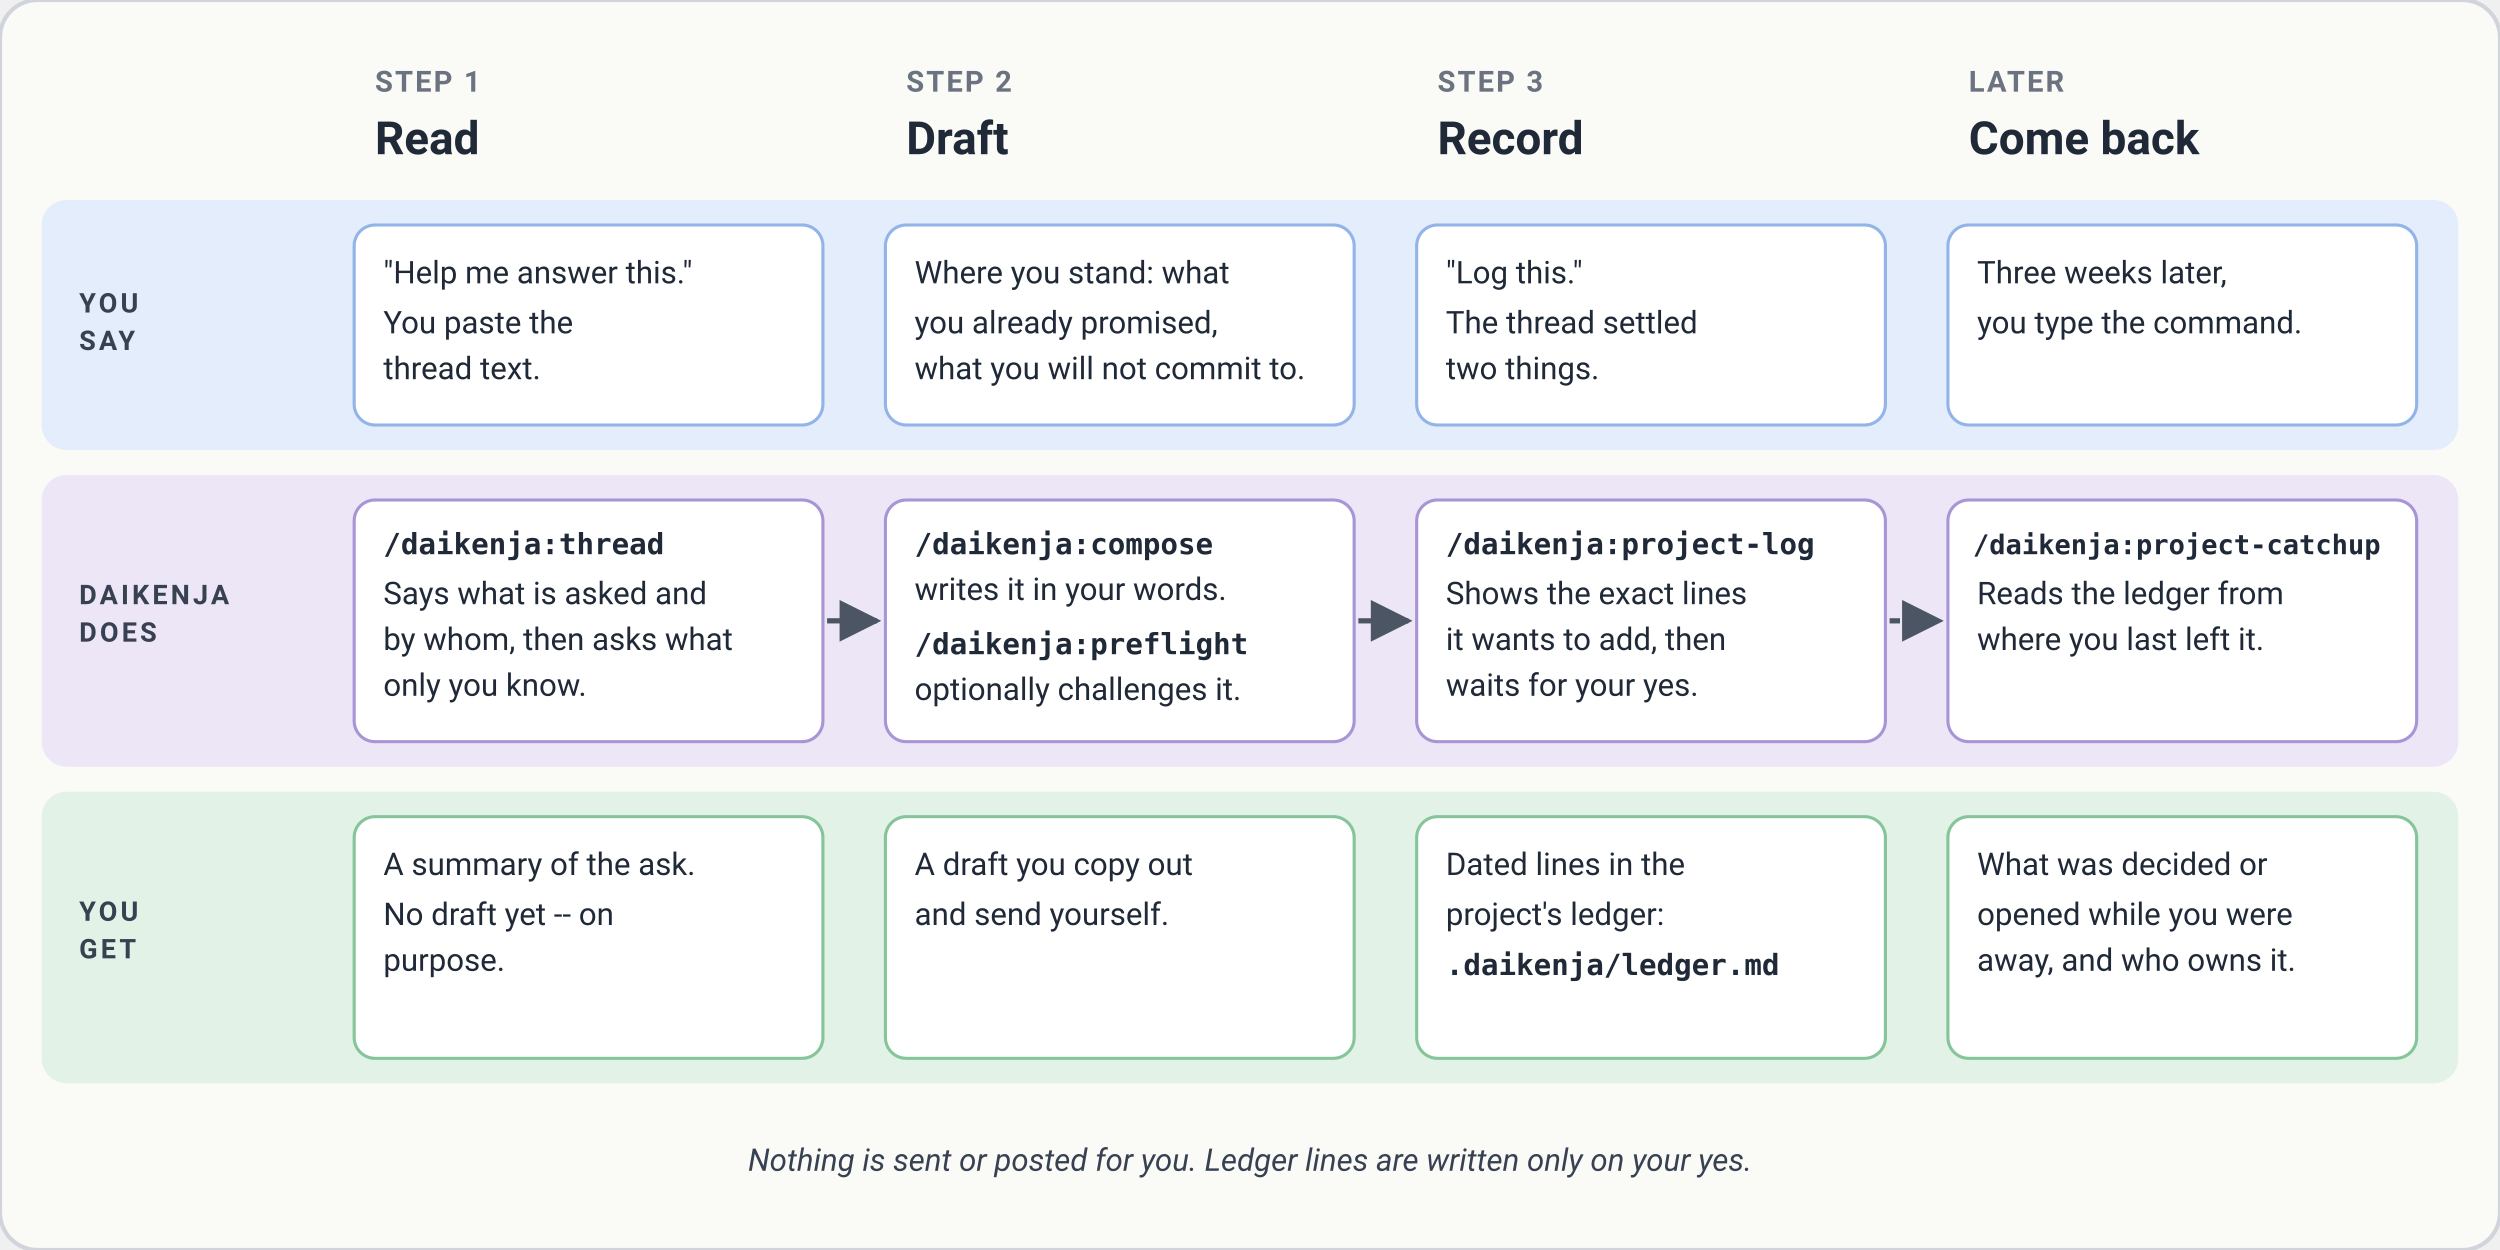
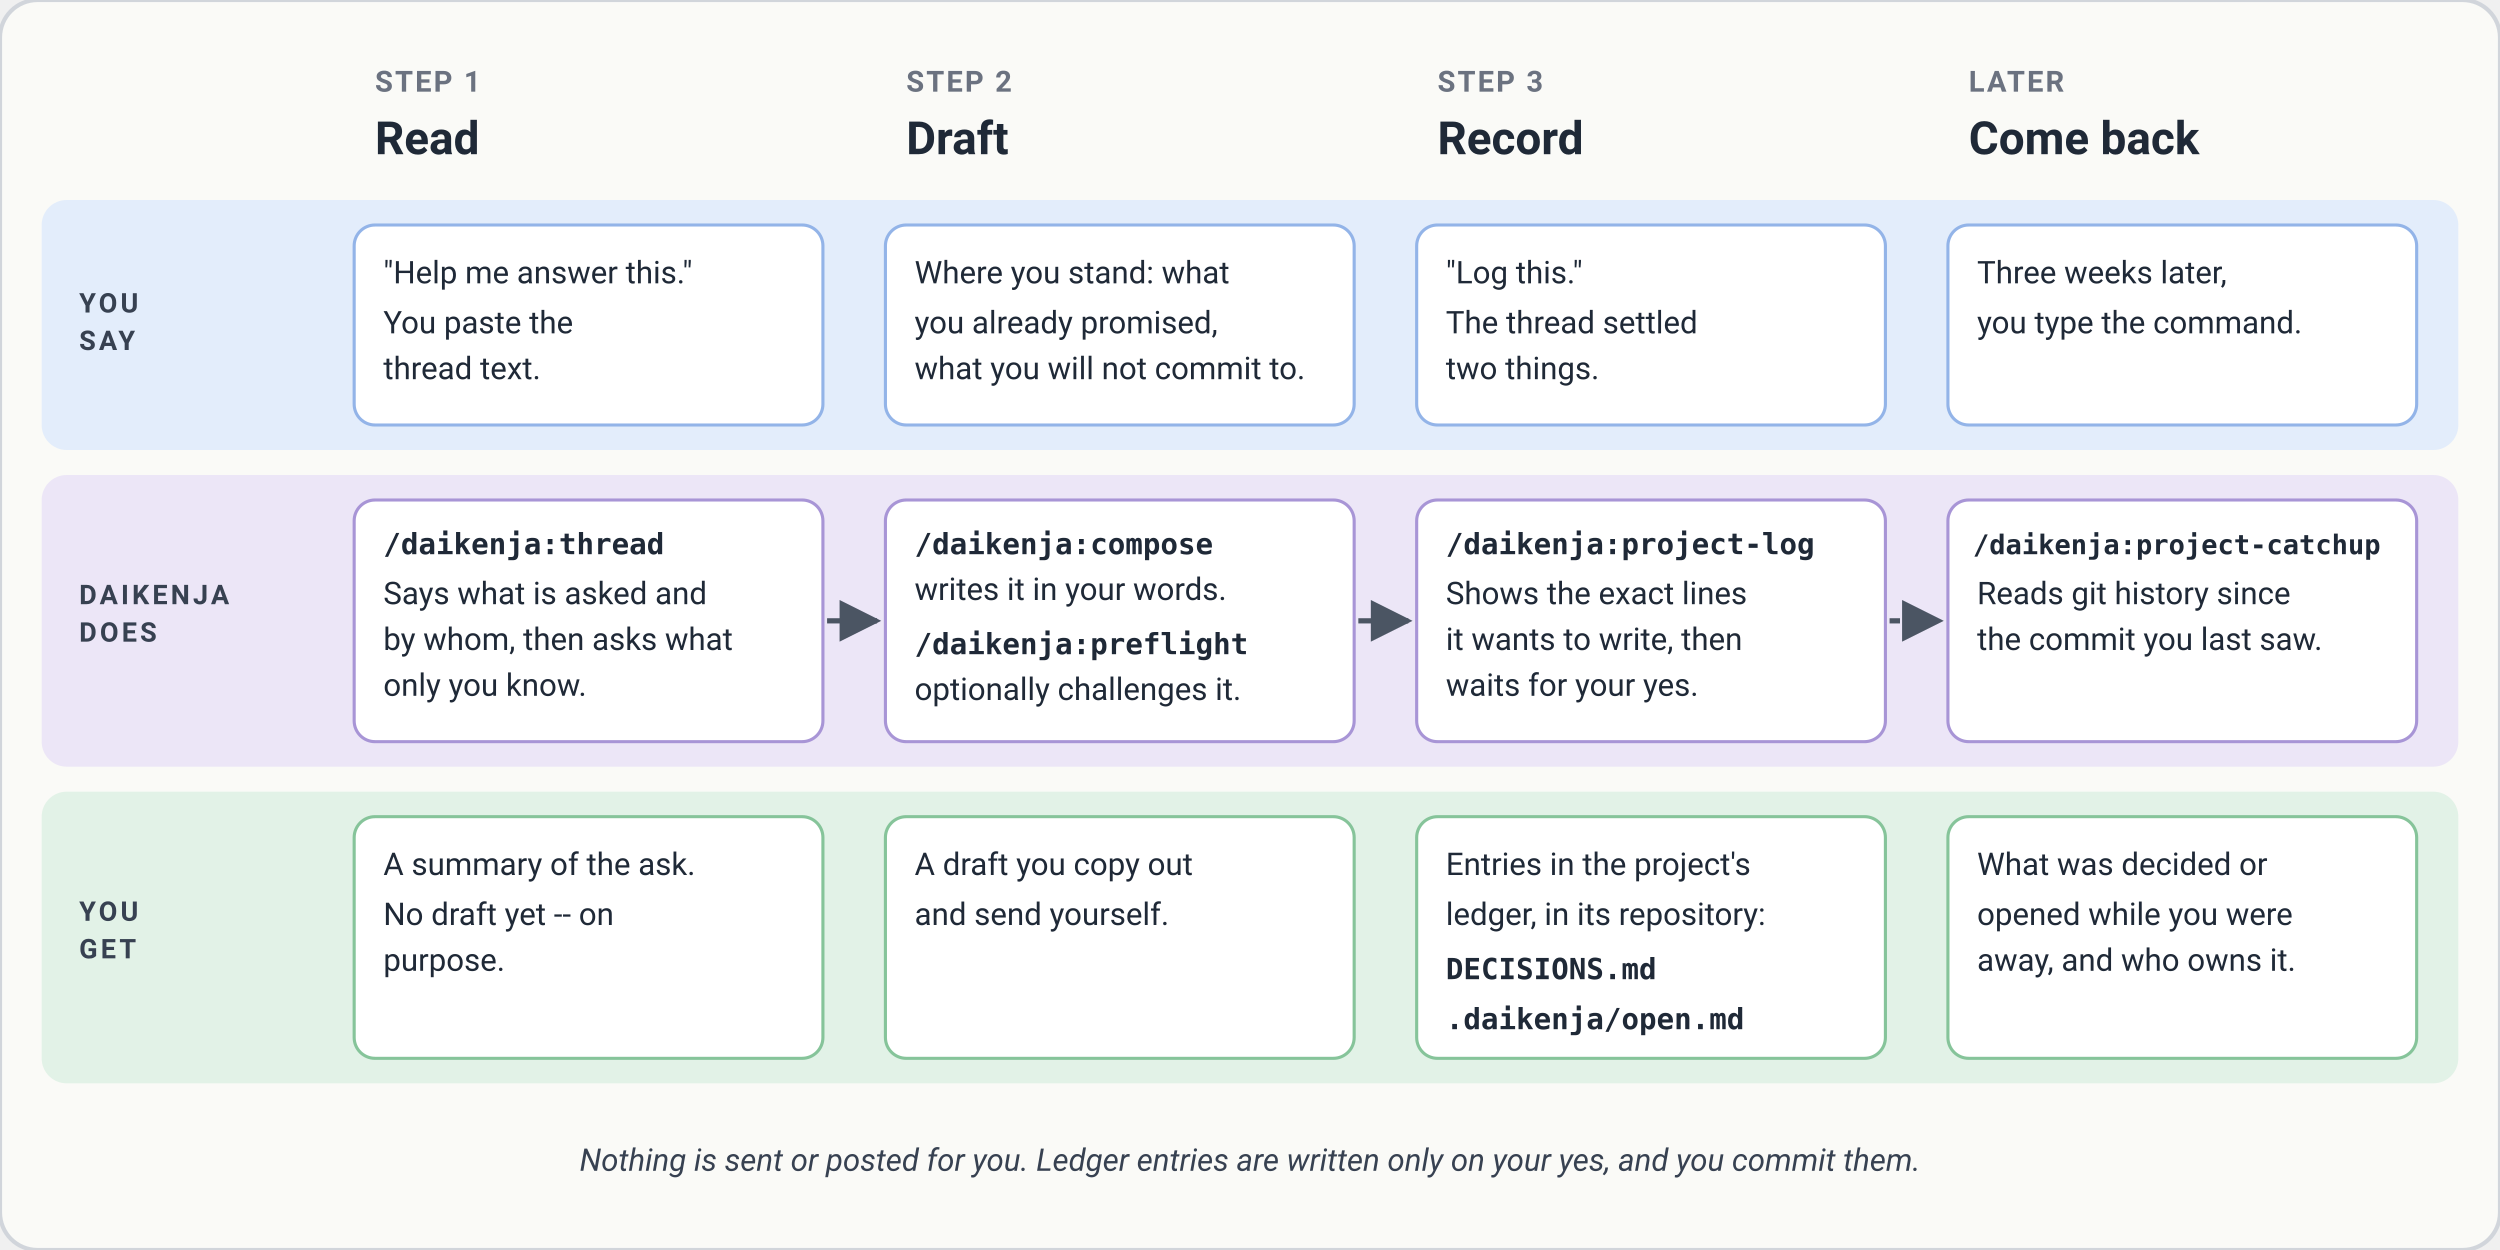
- <svg xmlns="http://www.w3.org/2000/svg" viewBox="0 0 1200 600" width="1200" height="600" role="img" aria-labelledby="title desc" aria-label="The Daikenja loop in four steps. Read: you paste a thread and Daikenja asks what only you know. Draft: it writes the reply and can challenge it before you send. Record: it proposes ledger lines and waits for your yes. Come back: weeks later you type a command and it tells you what changed.">
+ <svg xmlns="http://www.w3.org/2000/svg" viewBox="0 0 1200 600" width="1200" height="600" role="img" aria-labelledby="title desc" aria-label="The Daikenja loop in four steps. Read: you paste a thread and Daikenja asks what only you know. Draft: it writes the reply and can challenge it before you send. Record: it proposes ledger entries and waits for your yes, and writes them to DECISIONS.md and open.md in the project's git repository. Come back: weeks later you type a command and it tells you what changed.">
  <defs>
    <marker id="arrow" viewBox="0 0 10 10" refX="9" refY="5" markerWidth="8" markerHeight="8" orient="auto-start-reverse">
      <path d="M0,0 L10,5 L0,10 z" fill="#4B5563" />
    </marker>
  </defs>
  <style>
    text { font-family: -apple-system, "Segoe UI", Roboto, "Helvetica Neue", Arial, sans-serif; fill: #1F2937; }
    .step { font-size: 22px; font-weight: 700; }
    .num { font-size: 14px; font-weight: 700; fill: #6B7280; letter-spacing: 1px; }
    .lane { font-size: 13px; font-weight: 700; letter-spacing: 1.5px; fill: #374151; }
    .body { font-size: 15px; }
    .code { font-family: ui-monospace, "Cascadia Mono", Consolas, monospace; font-size: 14px; font-weight: 600; }
    .note { font-size: 15px; font-style: italic; fill: #374151; }
  </style>
  <rect x="0" y="0" width="1200" height="600" rx="18" fill="#FAFAF7" stroke="#D1D5DB" stroke-width="2" />
  <rect x="20" y="96" width="1160" height="120" rx="12" fill="#E3EDFB" />
  <rect x="20" y="228" width="1160" height="140" rx="12" fill="#ECE6F7" />
  <rect x="20" y="380" width="1160" height="140" rx="12" fill="#E2F2E7" />
  <text class="lane" x="38" y="150">YOU</text>
  <text class="lane" x="38" y="168">SAY</text>
  <text class="lane" x="38" y="290">DAIKENJA</text>
  <text class="lane" x="38" y="308">DOES</text>
  <text class="lane" x="38" y="442">YOU</text>
  <text class="lane" x="38" y="460">GET</text>
  <text class="num" x="180" y="44">STEP 1</text>
  <text class="step" x="180" y="74">Read</text>
  <text class="num" x="435" y="44">STEP 2</text>
  <text class="step" x="435" y="74">Draft</text>
  <text class="num" x="690" y="44">STEP 3</text>
  <text class="step" x="690" y="74">Record</text>
  <text class="num" x="945" y="44">LATER</text>
  <text class="step" x="945" y="74">Come back</text>
  <g>
    <rect x="170" y="108" width="225" height="96" rx="10" fill="#FFFFFF" stroke="#93B4E8" stroke-width="1.5" />
    <text class="body" x="184" y="136">"Help me answer this."</text>
    <text class="body" x="184" y="160">You paste the</text>
    <text class="body" x="184" y="182">thread text.</text>
    <rect x="425" y="108" width="225" height="96" rx="10" fill="#FFFFFF" stroke="#93B4E8" stroke-width="1.5" />
    <text class="body" x="439" y="136">Where you stand: what</text>
    <text class="body" x="439" y="160">you already promised,</text>
    <text class="body" x="439" y="182">what you will not commit to.</text>
    <rect x="680" y="108" width="225" height="96" rx="10" fill="#FFFFFF" stroke="#93B4E8" stroke-width="1.5" />
    <text class="body" x="694" y="136">"Log this."</text>
    <text class="body" x="694" y="160">The thread settled</text>
    <text class="body" x="694" y="182">two things.</text>
    <rect x="935" y="108" width="225" height="96" rx="10" fill="#FFFFFF" stroke="#93B4E8" stroke-width="1.5" />
    <text class="body" x="949" y="136">Three weeks later,</text>
    <text class="body" x="949" y="160">you type the command.</text>
  </g>
  <g>
    <rect x="170" y="240" width="225" height="116" rx="10" fill="#FFFFFF" stroke="#A895D6" stroke-width="1.5" />
    <text class="code" x="184" y="266">/daikenja:thread</text>
    <text class="body" x="184" y="290">Says what is asked and</text>
    <text class="body" x="184" y="312">by whom, then asks what</text>
    <text class="body" x="184" y="334">only you know.</text>
    <rect x="425" y="240" width="225" height="116" rx="10" fill="#FFFFFF" stroke="#A895D6" stroke-width="1.5" />
    <text class="code" x="439" y="266">/daikenja:compose</text>
    <text class="body" x="439" y="288">writes it in your words.</text>
    <text class="code" x="439" y="314">/daikenja:preflight</text>
    <text class="body" x="439" y="336">optionally challenges it.</text>
    <rect x="680" y="240" width="225" height="116" rx="10" fill="#FFFFFF" stroke="#A895D6" stroke-width="1.5" />
    <text class="code" x="694" y="266">/daikenja:project-log</text>
    <text class="body" x="694" y="290">Shows the exact lines</text>
-     <text class="body" x="694" y="312">it wants to add, then</text>
+     <text class="body" x="694" y="312">it wants to write, then</text>
    <text class="body" x="694" y="334">waits for your yes.</text>
    <rect x="935" y="240" width="225" height="116" rx="10" fill="#FFFFFF" stroke="#A895D6" stroke-width="1.5" />
    <text class="code" x="947" y="266" style="font-size:13px">/daikenja:project-catchup</text>
-     <text class="body" x="949" y="290">Reads the ledger from</text>
-     <text class="body" x="949" y="312">where you last left it.</text>
+     <text class="body" x="949" y="290">Reads git history since</text>
+     <text class="body" x="949" y="312">the commit you last saw.</text>
  </g>
  <g>
    <rect x="170" y="392" width="225" height="116" rx="10" fill="#FFFFFF" stroke="#86C49A" stroke-width="1.5" />
    <text class="body" x="184" y="420">A summary of the ask.</text>
    <text class="body" x="184" y="444">No draft yet -- on</text>
    <text class="body" x="184" y="466">purpose.</text>
    <rect x="425" y="392" width="225" height="116" rx="10" fill="#FFFFFF" stroke="#86C49A" stroke-width="1.5" />
    <text class="body" x="439" y="420">A draft you copy out</text>
    <text class="body" x="439" y="444">and send yourself.</text>
    <rect x="680" y="392" width="225" height="116" rx="10" fill="#FFFFFF" stroke="#86C49A" stroke-width="1.5" />
-     <text class="body" x="694" y="420">Dated lines in the</text>
-     <text class="body" x="694" y="444">project's ledger:</text>
-     <text class="code" x="694" y="468">.daikenja/ledger.md</text>
+     <text class="body" x="694" y="420">Entries in the project's</text>
+     <text class="body" x="694" y="444">ledger, in its repository:</text>
+     <text class="code" x="694" y="470">DECISIONS.md</text>
+     <text class="code" x="694" y="494">.daikenja/open.md</text>
    <rect x="935" y="392" width="225" height="116" rx="10" fill="#FFFFFF" stroke="#86C49A" stroke-width="1.5" />
    <text class="body" x="949" y="420">What was decided or</text>
    <text class="body" x="949" y="444">opened while you were</text>
    <text class="body" x="949" y="466">away, and who owns it.</text>
  </g>
  <line x1="397" y1="298" x2="421" y2="298" stroke="#4B5563" stroke-width="2.5" marker-end="url(#arrow)" />
  <line x1="652" y1="298" x2="676" y2="298" stroke="#4B5563" stroke-width="2.5" marker-end="url(#arrow)" />
  <line x1="907" y1="298" x2="931" y2="298" stroke="#4B5563" stroke-width="2.5" stroke-dasharray="5 4" marker-end="url(#arrow)" />
-   <text class="note" x="600" y="562" text-anchor="middle">Nothing is sent or posted for you. Ledger lines are written only on your yes.</text>
+   <text class="note" x="600" y="562" text-anchor="middle">Nothing is sent or posted for you. Ledger entries are written only on your yes, and you commit them.</text>
</svg>
